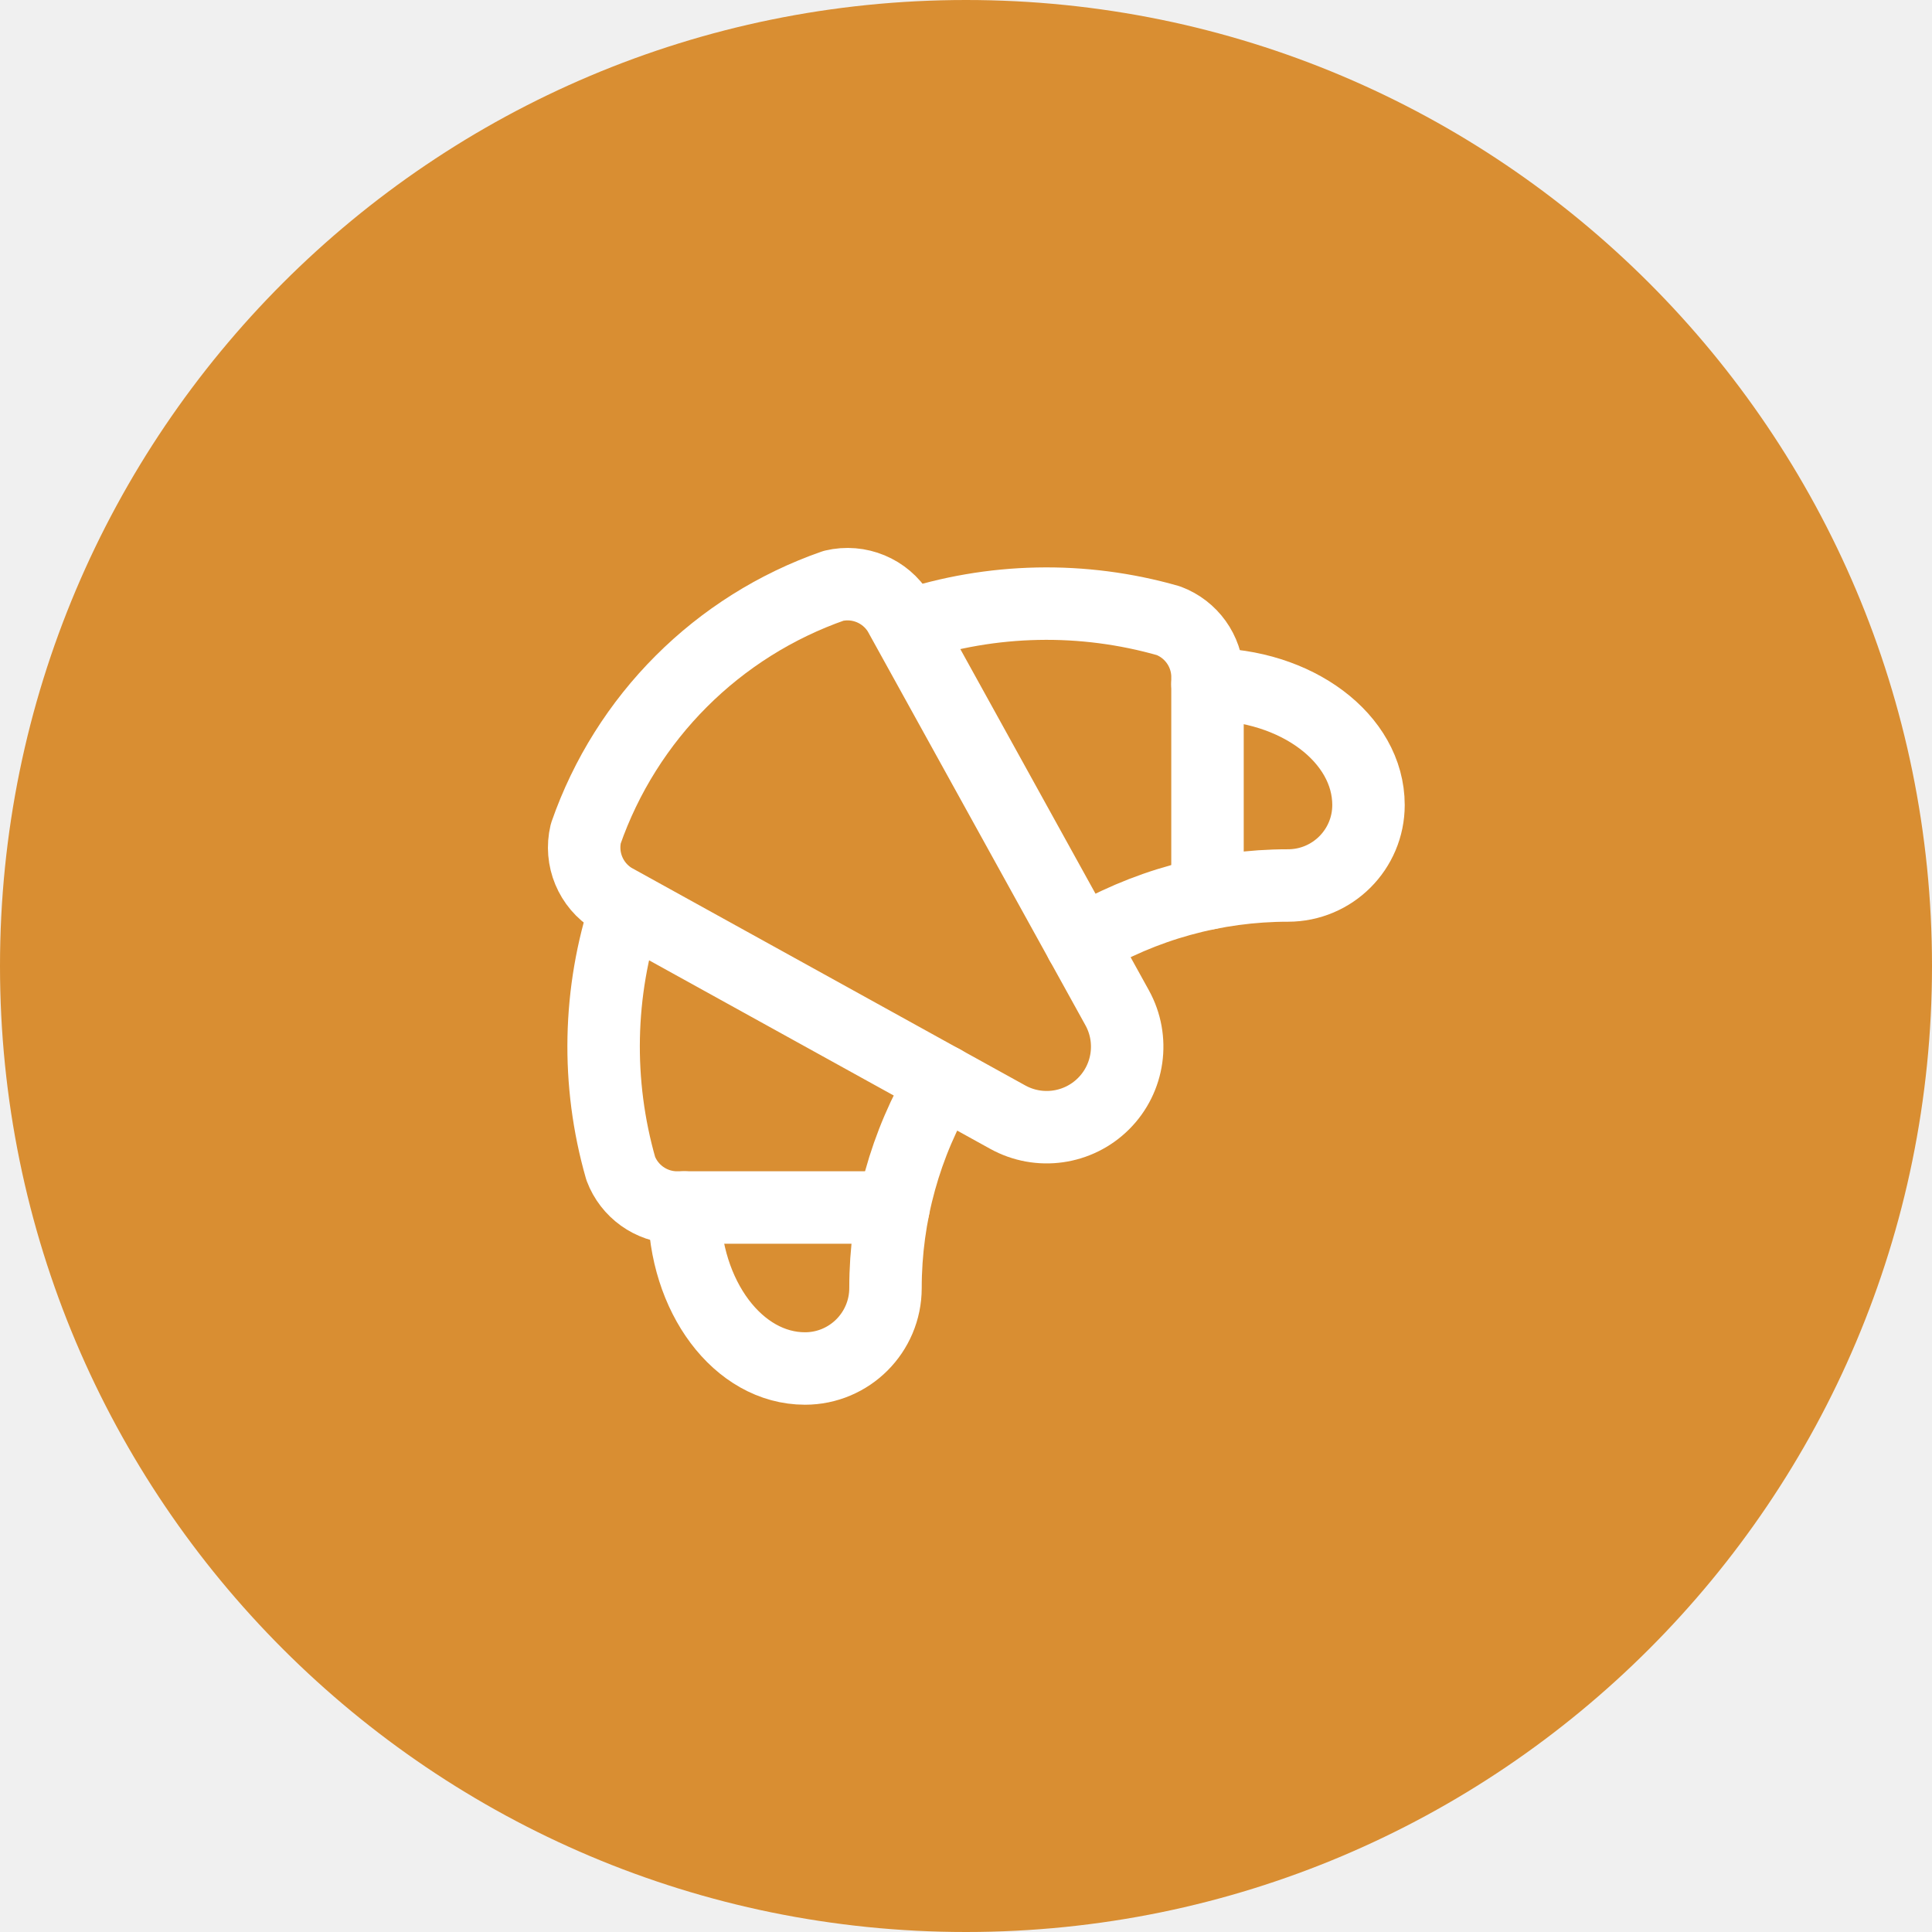
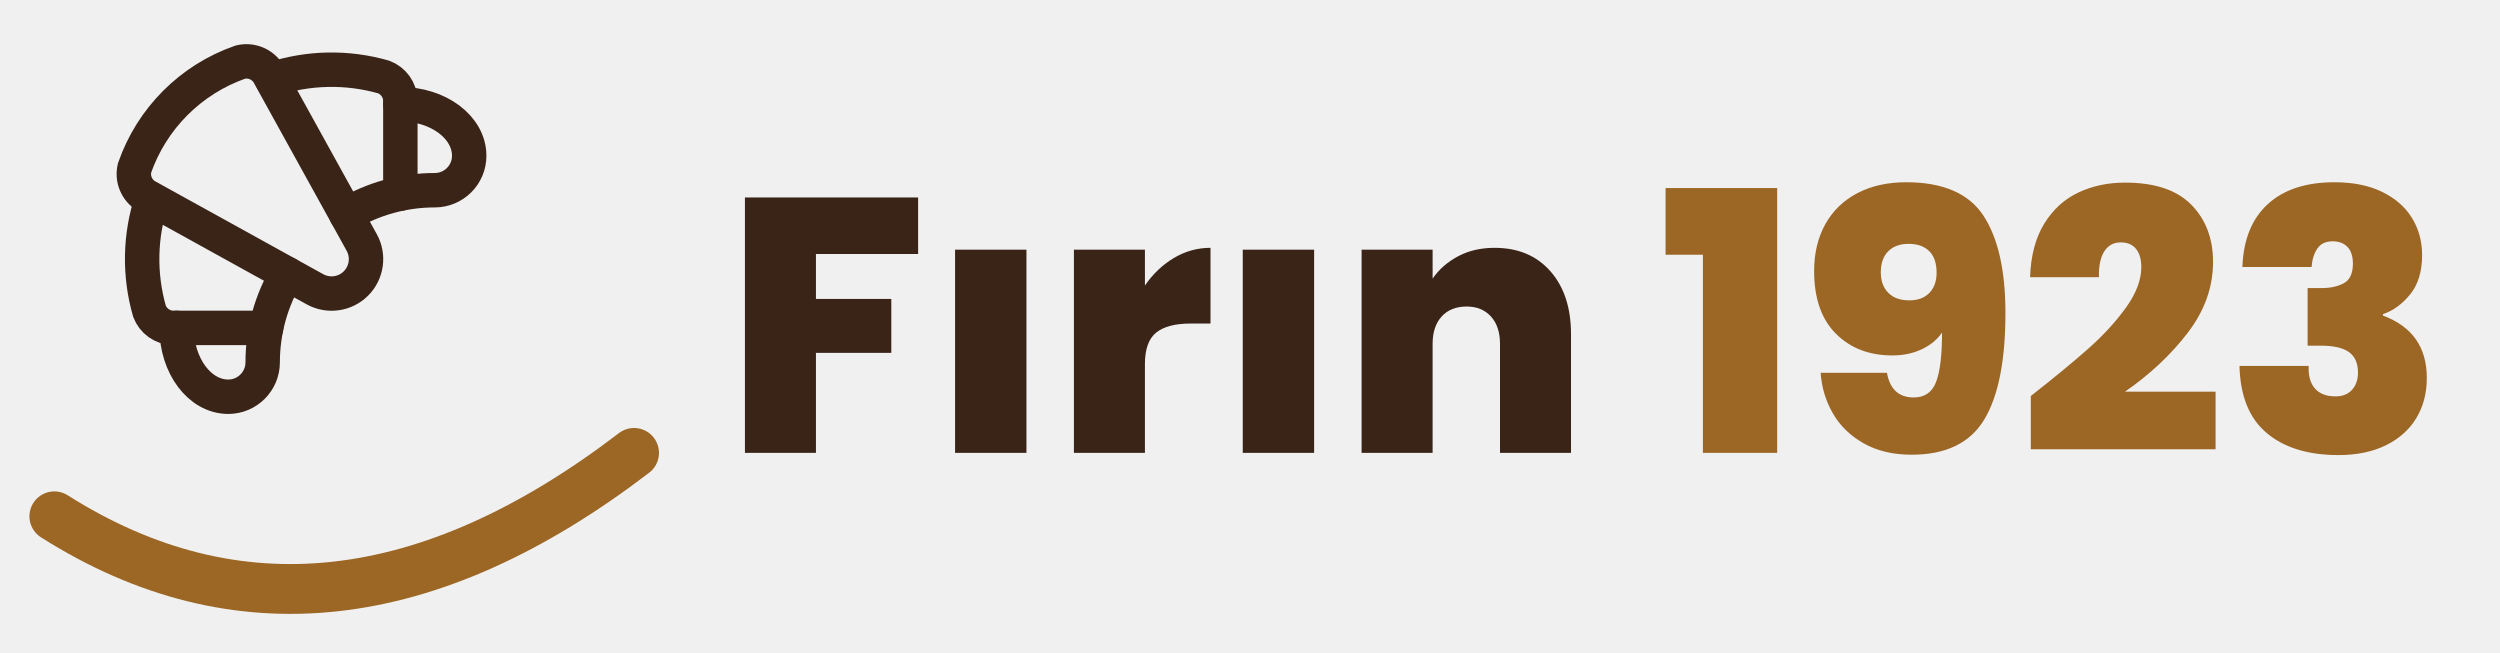
- <svg xmlns="http://www.w3.org/2000/svg" viewBox="0 0 48 48" width="256" height="256">
-   <circle cx="24" cy="24" r="24" fill="#d98e32" />
-   <g transform="translate(12 12)" fill="none" stroke="#fff" stroke-width="1.8" stroke-linecap="round" stroke-linejoin="round">
+ <svg xmlns="http://www.w3.org/2000/svg" viewBox="0 0 276 72" height="72" role="img" aria-label="Fırın 1923">
+   <g transform="translate(10 2) scale(1.9)" fill="none" stroke="#3a2418" stroke-width="2" stroke-linecap="round" stroke-linejoin="round">
    <path d="M10.2 18H4.774a1.5 1.5 0 0 1-1.352-.97 11 11 0 0 1 .132-6.487" />
    <path d="M18 10.2V4.774a1.5 1.5 0 0 0-.97-1.352 11 11 0 0 0-6.486.132" />
    <path d="M18 5a4 3 0 0 1 4 3 2 2 0 0 1-2 2 10 10 0 0 0-5.139 1.42" />
    <path d="M5 18a3 4 0 0 0 3 4 2 2 0 0 0 2-2 10 10 0 0 1 1.42-5.14" />
    <path d="M8.709 2.554a10 10 0 0 0-6.155 6.155 1.5 1.5 0 0 0 .676 1.626l9.807 5.42a2 2 0 0 0 2.718-2.718l-5.42-9.807a1.5 1.5 0 0 0-1.626-.676" />
  </g>
+   <path d="M6 57Q36 76 70 50" fill="none" stroke="#9c6624" stroke-width="5.5" stroke-linecap="round" />
+   <g transform="translate(0 50)">
+     <path d="M101.36 -28.2V-21.96H90.08V-17.0H98.4V-11.04H90.08V0.0H82.24V-28.2Z M113.32 -22.44V0.0H105.44V-22.44Z M133.64 -22.64V-14.28H131.44Q128.88 -14.28 127.64 -13.28Q126.4 -12.28 126.4 -9.8V0.0H118.56V-22.44H126.4V-18.48Q127.72 -20.4 129.6 -21.52Q131.48 -22.64 133.64 -22.64Z M145.08 -22.44V0.0H137.2V-22.44Z M173.44 -13.08V0.0H165.6V-12.04Q165.6 -13.96 164.6 -15.06Q163.6 -16.16 161.92 -16.16Q160.16 -16.16 159.16 -15.06Q158.16 -13.96 158.16 -12.04V0.0H150.32V-22.44H158.16V-19.24Q159.2 -20.76 160.96 -21.7Q162.72 -22.64 165.0 -22.64Q168.88 -22.64 171.16 -20.06Q173.44 -17.48 173.44 -13.08Z " fill="#3a2418" />
+     <path d="M183.88 -21.88V-29.24H196.2V0.0H188V-21.88Z M211.28 -6.12Q213.08 -6.12 213.74 -7.82Q214.4 -9.52 214.4 -13.28Q213.6 -12.12 212.16 -11.44Q210.72 -10.76 208.92 -10.76Q205.08 -10.76 202.68 -13.16Q200.28 -15.56 200.28 -20.08Q200.28 -23.04 201.52 -25.26Q202.76 -27.48 205.06 -28.68Q207.36 -29.88 210.44 -29.88Q216.56 -29.88 218.98 -26.18Q221.4 -22.48 221.4 -15.44Q221.4 -7.56 219.06 -3.68Q216.72 0.2 211.04 0.2Q207.96 0.2 205.74 -1.06Q203.52 -2.32 202.34 -4.38Q201.16 -6.44 201 -8.84H208.32Q208.8 -6.12 211.28 -6.12ZM213.8 -19.88Q213.8 -21.48 212.98 -22.28Q212.16 -23.08 210.72 -23.08Q209.28 -23.08 208.46 -22.26Q207.64 -21.44 207.64 -19.92Q207.64 -18.52 208.46 -17.68Q209.28 -16.84 210.8 -16.84Q212.2 -16.84 213 -17.66Q213.8 -18.48 213.8 -19.88Z M236.4 -20.52Q236.4 -21.8 235.82 -22.52Q235.24 -23.24 234.12 -23.24Q232.96 -23.24 232.32 -22.26Q231.68 -21.28 231.72 -19.4H224.12Q224.24 -22.96 225.68 -25.3Q227.12 -27.64 229.44 -28.74Q231.76 -29.84 234.6 -29.84Q239.52 -29.84 241.92 -27.4Q244.32 -24.96 244.32 -21.08Q244.32 -16.92 241.54 -13.28Q238.76 -9.64 234.6 -6.76H244.6V-0.4H224.2V-6.28Q228.08 -9.32 230.56 -11.52Q233.04 -13.72 234.72 -16.06Q236.4 -18.4 236.4 -20.52Z M257.72 -29.88Q260.8 -29.88 262.98 -28.82Q265.16 -27.76 266.28 -25.94Q267.4 -24.12 267.4 -21.84Q267.4 -19.12 266.08 -17.5Q264.76 -15.88 263.08 -15.32V-15.16Q267.92 -13.36 267.92 -8.28Q267.92 -5.76 266.76 -3.84Q265.6 -1.92 263.4 -0.84Q261.2 0.24 258.16 0.24Q253.16 0.24 250.26 -2.18Q247.36 -4.6 247.24 -9.6H254.88Q254.8 -8.0 255.56 -7.12Q256.32 -6.24 257.84 -6.24Q259 -6.24 259.66 -6.96Q260.32 -7.68 260.32 -8.88Q260.32 -10.4 259.34 -11.12Q258.36 -11.84 256.16 -11.84H254.76V-18.2H256.12Q257.64 -18.16 258.7 -18.7Q259.76 -19.24 259.76 -20.88Q259.76 -22.12 259.16 -22.74Q258.56 -23.36 257.52 -23.36Q256.36 -23.36 255.82 -22.54Q255.28 -21.72 255.2 -20.52H247.56Q247.72 -25.04 250.36 -27.46Q253 -29.88 257.72 -29.88Z" fill="#9c6624" />
+   </g>
</svg>
